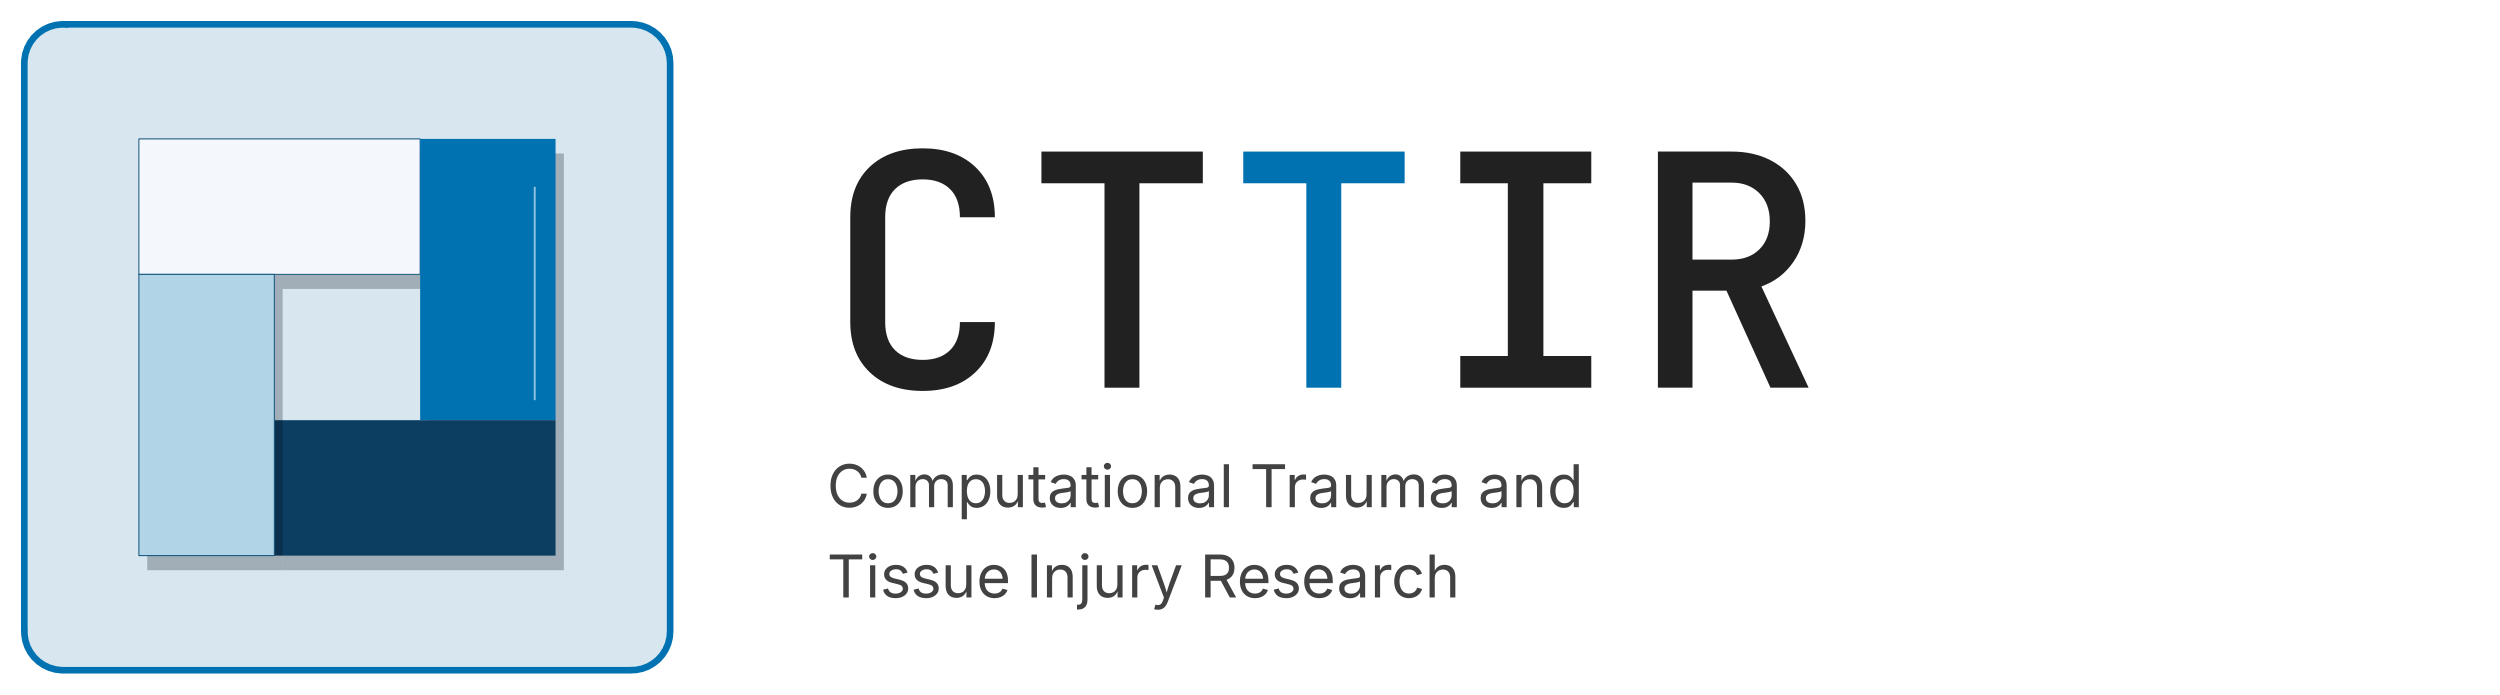
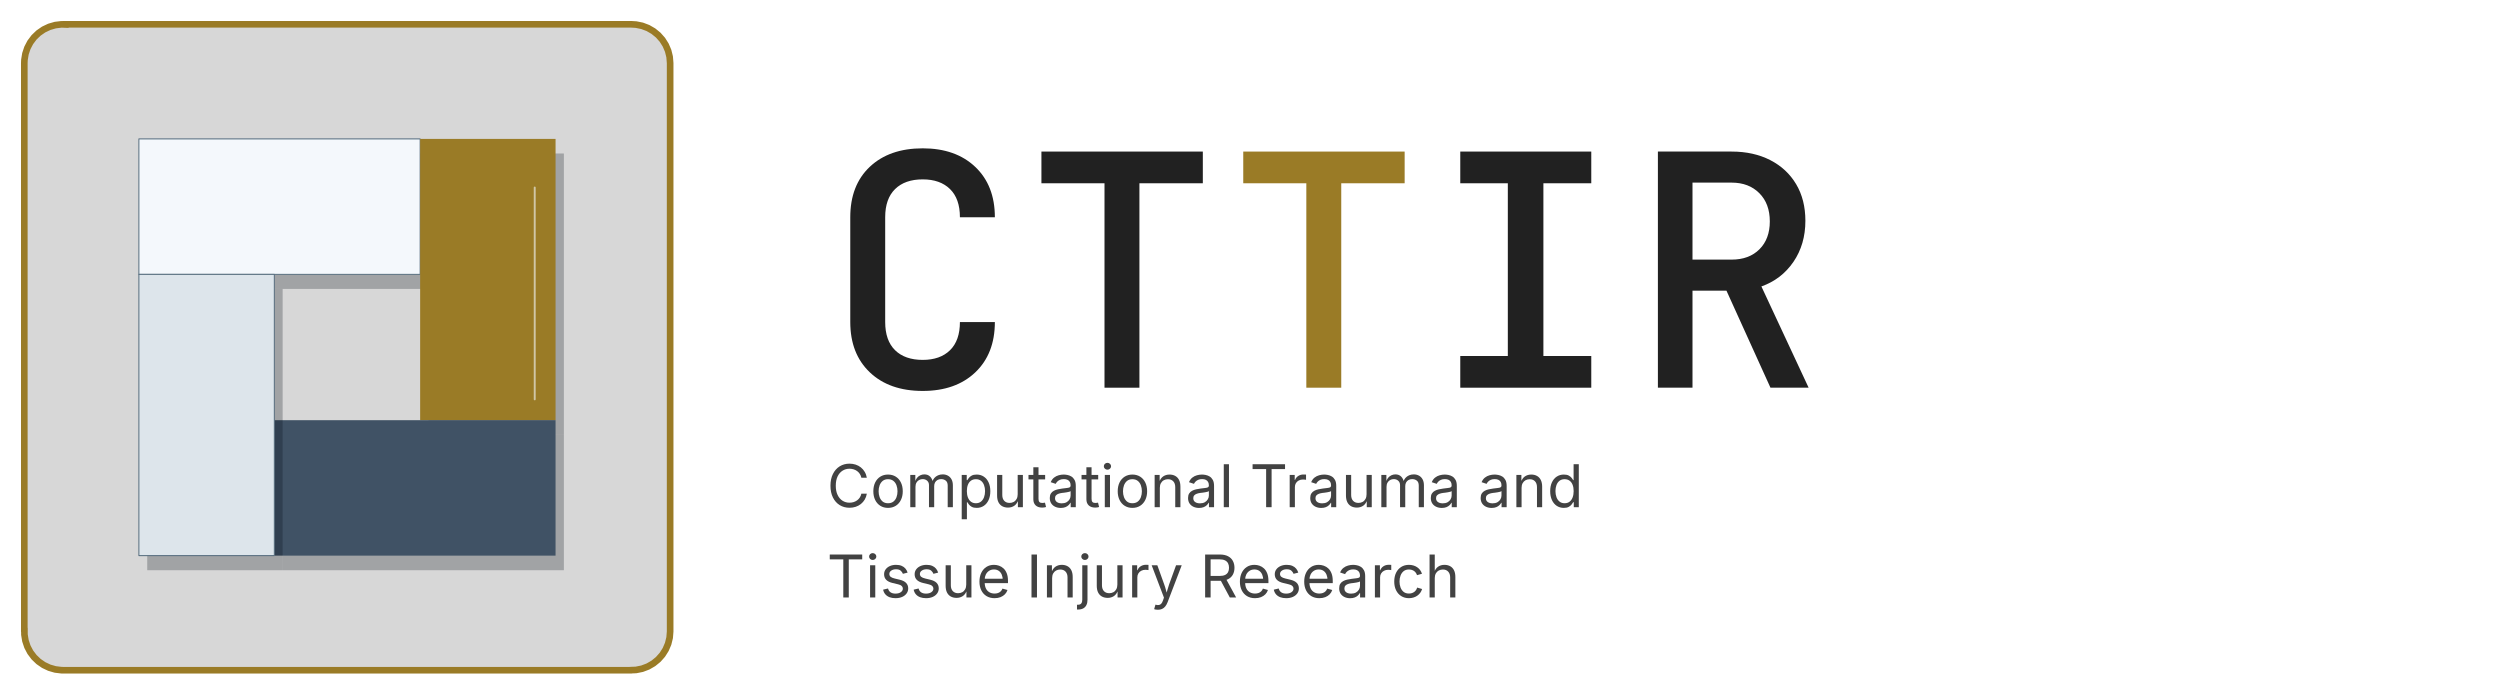
<svg xmlns="http://www.w3.org/2000/svg" xmlns:xlink="http://www.w3.org/1999/xlink" width="1555pt" height="432pt" viewBox="0 0 1555 432">
  <defs>
    <g>
      <g id="glyph-0-0">
        <path d="M 61.969 2.016 C 48.156 2.016 37.191 -1.836 29.078 -9.547 C 20.961 -17.266 16.906 -27.695 16.906 -40.844 L 16.906 -106.031 C 16.906 -119.312 20.961 -129.773 29.078 -137.422 C 37.191 -145.066 48.156 -148.891 61.969 -148.891 C 75.656 -148.891 86.555 -145.031 94.672 -137.312 C 102.785 -129.602 106.844 -119.176 106.844 -106.031 L 85.109 -106.031 C 85.109 -113.676 83.062 -119.508 78.969 -123.531 C 74.875 -127.562 69.207 -129.578 61.969 -129.578 C 54.594 -129.578 48.859 -127.562 44.766 -123.531 C 40.672 -119.508 38.625 -113.676 38.625 -106.031 L 38.625 -40.844 C 38.625 -33.195 40.672 -27.359 44.766 -23.328 C 48.859 -19.305 54.594 -17.297 61.969 -17.297 C 69.207 -17.297 74.875 -19.305 78.969 -23.328 C 83.062 -27.359 85.109 -33.195 85.109 -40.844 L 106.844 -40.844 C 106.844 -27.695 102.785 -17.266 94.672 -9.547 C 86.555 -1.836 75.656 2.016 61.969 2.016 Z M 61.969 2.016 " />
      </g>
      <g id="glyph-0-1">
        <path d="M 49.5 0 L 49.5 -127.156 L 10.266 -127.156 L 10.266 -146.875 L 110.656 -146.875 L 110.656 -127.156 L 71.219 -127.156 L 71.219 0 Z M 49.5 0 " />
      </g>
      <g id="glyph-0-2">
        <path d="M 19.719 0 L 19.719 -19.719 L 49.297 -19.719 L 49.297 -127.156 L 19.719 -127.156 L 19.719 -146.875 L 101.203 -146.875 L 101.203 -127.156 L 71.422 -127.156 L 71.422 -19.719 L 101.203 -19.719 L 101.203 0 Z M 19.719 0 " />
      </g>
      <g id="glyph-0-3">
        <path d="M 17.109 0 L 17.109 -146.875 L 62.984 -146.875 C 72.098 -146.875 80.109 -145.098 87.016 -141.547 C 93.922 -137.992 99.285 -133 103.109 -126.562 C 106.93 -120.125 108.844 -112.547 108.844 -103.828 C 108.844 -94.035 106.363 -85.516 101.406 -78.266 C 96.445 -71.023 89.805 -65.93 81.484 -62.984 L 110.859 0 L 87.125 0 L 59.75 -60.359 L 38.625 -60.359 L 38.625 0 Z M 38.625 -79.672 L 62.984 -79.672 C 70.223 -79.672 75.988 -81.816 80.281 -86.109 C 84.57 -90.398 86.719 -96.172 86.719 -103.422 C 86.719 -110.797 84.535 -116.66 80.172 -121.016 C 75.816 -125.379 70.086 -127.562 62.984 -127.562 L 38.625 -127.562 Z M 38.625 -79.672 " />
      </g>
      <g id="glyph-1-0">
        <path d="M 14.031 0.359 C 11.75 0.359 9.711 -0.191 7.922 -1.297 C 6.141 -2.398 4.738 -3.977 3.719 -6.031 C 2.695 -8.082 2.188 -10.52 2.188 -13.344 C 2.188 -16.176 2.695 -18.613 3.719 -20.656 C 4.738 -22.707 6.141 -24.289 7.922 -25.406 C 9.711 -26.52 11.75 -27.078 14.031 -27.078 C 15.383 -27.078 16.66 -26.879 17.859 -26.484 C 19.066 -26.086 20.145 -25.508 21.094 -24.75 C 22.051 -23.988 22.848 -23.066 23.484 -21.984 C 24.129 -20.91 24.57 -19.688 24.812 -18.312 L 21.406 -18.312 C 21.219 -19.227 20.891 -20.031 20.422 -20.719 C 19.961 -21.414 19.398 -22.004 18.734 -22.484 C 18.078 -22.961 17.348 -23.32 16.547 -23.562 C 15.742 -23.801 14.906 -23.922 14.031 -23.922 C 12.438 -23.922 10.992 -23.516 9.703 -22.703 C 8.41 -21.891 7.383 -20.695 6.625 -19.125 C 5.875 -17.551 5.5 -15.625 5.5 -13.344 C 5.5 -11.07 5.879 -9.148 6.641 -7.578 C 7.398 -6.004 8.426 -4.812 9.719 -4 C 11.008 -3.195 12.445 -2.797 14.031 -2.797 C 14.906 -2.797 15.742 -2.914 16.547 -3.156 C 17.348 -3.406 18.078 -3.766 18.734 -4.234 C 19.398 -4.711 19.961 -5.301 20.422 -6 C 20.891 -6.695 21.219 -7.5 21.406 -8.406 L 24.812 -8.406 C 24.582 -7.039 24.148 -5.82 23.516 -4.75 C 22.879 -3.676 22.082 -2.754 21.125 -1.984 C 20.164 -1.223 19.082 -0.641 17.875 -0.234 C 16.676 0.16 15.395 0.359 14.031 0.359 Z M 14.031 0.359 " />
      </g>
      <g id="glyph-1-1">
        <path d="M 10.984 0.438 C 9.172 0.438 7.578 0.004 6.203 -0.859 C 4.836 -1.723 3.77 -2.93 3 -4.484 C 2.238 -6.035 1.859 -7.836 1.859 -9.891 C 1.859 -11.984 2.238 -13.812 3 -15.375 C 3.77 -16.938 4.836 -18.145 6.203 -19 C 7.578 -19.863 9.172 -20.297 10.984 -20.297 C 12.816 -20.297 14.422 -19.863 15.797 -19 C 17.172 -18.145 18.238 -16.938 19 -15.375 C 19.77 -13.812 20.156 -11.984 20.156 -9.891 C 20.156 -7.836 19.77 -6.035 19 -4.484 C 18.238 -2.93 17.172 -1.723 15.797 -0.859 C 14.422 0.004 12.816 0.438 10.984 0.438 Z M 10.984 -2.453 C 12.336 -2.453 13.453 -2.797 14.328 -3.484 C 15.203 -4.18 15.848 -5.094 16.266 -6.219 C 16.68 -7.352 16.891 -8.578 16.891 -9.891 C 16.891 -11.223 16.68 -12.457 16.266 -13.594 C 15.848 -14.738 15.203 -15.66 14.328 -16.359 C 13.453 -17.055 12.336 -17.406 10.984 -17.406 C 9.648 -17.406 8.551 -17.055 7.688 -16.359 C 6.832 -15.66 6.191 -14.742 5.766 -13.609 C 5.348 -12.473 5.141 -11.234 5.141 -9.891 C 5.141 -8.578 5.348 -7.352 5.766 -6.219 C 6.191 -5.094 6.832 -4.18 7.688 -3.484 C 8.551 -2.797 9.648 -2.453 10.984 -2.453 Z M 10.984 -2.453 " />
      </g>
      <g id="glyph-1-2">
        <path d="M 2.828 0 L 2.828 -20.047 L 5.969 -20.047 L 5.984 -15.562 L 5.734 -15.562 C 6.016 -16.645 6.445 -17.539 7.031 -18.25 C 7.625 -18.969 8.316 -19.504 9.109 -19.859 C 9.91 -20.223 10.738 -20.406 11.594 -20.406 C 13.051 -20.406 14.234 -19.957 15.141 -19.062 C 16.047 -18.164 16.629 -16.988 16.891 -15.531 L 16.453 -15.531 C 16.691 -16.531 17.129 -17.395 17.766 -18.125 C 18.398 -18.852 19.164 -19.414 20.062 -19.812 C 20.969 -20.207 21.953 -20.406 23.016 -20.406 C 24.18 -20.406 25.238 -20.148 26.188 -19.641 C 27.145 -19.141 27.906 -18.379 28.469 -17.359 C 29.039 -16.348 29.328 -15.066 29.328 -13.516 L 29.328 0 L 26.109 0 L 26.109 -13.422 C 26.109 -14.867 25.703 -15.906 24.891 -16.531 C 24.078 -17.156 23.129 -17.469 22.047 -17.469 C 21.148 -17.469 20.375 -17.273 19.719 -16.891 C 19.07 -16.516 18.57 -16 18.219 -15.344 C 17.875 -14.688 17.703 -13.938 17.703 -13.094 L 17.703 0 L 14.469 0 L 14.469 -13.75 C 14.469 -14.863 14.098 -15.758 13.359 -16.438 C 12.617 -17.125 11.68 -17.469 10.547 -17.469 C 9.766 -17.469 9.031 -17.285 8.344 -16.922 C 7.656 -16.555 7.102 -16.016 6.688 -15.297 C 6.27 -14.578 6.062 -13.688 6.062 -12.625 L 6.062 0 Z M 2.828 0 " />
      </g>
      <g id="glyph-1-3">
        <path d="M 2.828 7.5 L 2.828 -20.047 L 5.953 -20.047 L 5.953 -16.828 L 6.312 -16.828 C 6.539 -17.191 6.859 -17.645 7.266 -18.188 C 7.672 -18.727 8.254 -19.211 9.016 -19.641 C 9.785 -20.078 10.82 -20.297 12.125 -20.297 C 13.789 -20.297 15.258 -19.875 16.531 -19.031 C 17.812 -18.195 18.812 -17.004 19.531 -15.453 C 20.258 -13.91 20.625 -12.082 20.625 -9.969 C 20.625 -7.844 20.266 -6 19.547 -4.438 C 18.828 -2.883 17.828 -1.68 16.547 -0.828 C 15.273 0.016 13.805 0.438 12.141 0.438 C 10.867 0.438 9.844 0.219 9.062 -0.219 C 8.289 -0.656 7.695 -1.148 7.281 -1.703 C 6.863 -2.266 6.539 -2.734 6.312 -3.109 L 6.062 -3.109 L 6.062 7.5 Z M 11.656 -2.453 C 12.906 -2.453 13.953 -2.789 14.797 -3.469 C 15.641 -4.145 16.273 -5.051 16.703 -6.188 C 17.129 -7.332 17.344 -8.602 17.344 -10 C 17.344 -11.383 17.129 -12.633 16.703 -13.75 C 16.285 -14.875 15.656 -15.766 14.812 -16.422 C 13.969 -17.078 12.914 -17.406 11.656 -17.406 C 10.426 -17.406 9.391 -17.094 8.547 -16.469 C 7.711 -15.852 7.082 -14.992 6.656 -13.891 C 6.238 -12.785 6.031 -11.488 6.031 -10 C 6.031 -8.52 6.242 -7.211 6.672 -6.078 C 7.098 -4.941 7.734 -4.051 8.578 -3.406 C 9.422 -2.77 10.445 -2.453 11.656 -2.453 Z M 11.656 -2.453 " />
      </g>
      <g id="glyph-1-4">
        <path d="M 9.625 0.25 C 8.281 0.25 7.094 -0.023 6.062 -0.578 C 5.039 -1.141 4.242 -1.977 3.672 -3.094 C 3.109 -4.219 2.828 -5.625 2.828 -7.312 L 2.828 -20.047 L 6.062 -20.047 L 6.062 -7.578 C 6.062 -6.035 6.469 -4.828 7.281 -3.953 C 8.094 -3.086 9.195 -2.656 10.594 -2.656 C 11.551 -2.656 12.41 -2.863 13.172 -3.281 C 13.93 -3.695 14.531 -4.305 14.969 -5.109 C 15.414 -5.922 15.641 -6.895 15.641 -8.031 L 15.641 -20.047 L 18.875 -20.047 L 18.875 0 L 15.766 0 L 15.766 -4.859 L 16.188 -4.859 C 15.562 -2.984 14.676 -1.66 13.531 -0.891 C 12.395 -0.129 11.094 0.25 9.625 0.25 Z M 9.625 0.25 " />
      </g>
      <g id="glyph-1-5">
        <path d="M 10.719 -20.047 L 10.719 -17.281 L 0.359 -17.281 L 0.359 -20.047 Z M 3.375 -24.812 L 6.594 -24.812 L 6.594 -5.203 C 6.594 -4.305 6.773 -3.648 7.141 -3.234 C 7.504 -2.828 8.113 -2.625 8.969 -2.625 C 9.164 -2.625 9.422 -2.645 9.734 -2.688 C 10.055 -2.738 10.348 -2.785 10.609 -2.828 L 11.281 -0.109 C 10.945 0.016 10.566 0.102 10.141 0.156 C 9.711 0.219 9.289 0.25 8.875 0.25 C 7.145 0.25 5.797 -0.203 4.828 -1.109 C 3.859 -2.023 3.375 -3.305 3.375 -4.953 Z M 3.375 -24.812 " />
      </g>
      <g id="glyph-1-6">
        <path d="M 8.438 0.469 C 7.176 0.469 6.023 0.227 4.984 -0.25 C 3.953 -0.727 3.129 -1.426 2.516 -2.344 C 1.91 -3.27 1.609 -4.391 1.609 -5.703 C 1.609 -6.848 1.832 -7.781 2.281 -8.5 C 2.738 -9.219 3.348 -9.781 4.109 -10.188 C 4.867 -10.602 5.707 -10.91 6.625 -11.109 C 7.551 -11.316 8.477 -11.477 9.406 -11.594 C 10.602 -11.75 11.578 -11.867 12.328 -11.953 C 13.086 -12.035 13.648 -12.176 14.016 -12.375 C 14.379 -12.582 14.562 -12.93 14.562 -13.422 L 14.562 -13.531 C 14.562 -14.375 14.406 -15.082 14.094 -15.656 C 13.781 -16.238 13.312 -16.688 12.688 -17 C 12.07 -17.312 11.297 -17.469 10.359 -17.469 C 9.398 -17.469 8.582 -17.316 7.906 -17.016 C 7.227 -16.711 6.676 -16.336 6.25 -15.891 C 5.82 -15.441 5.504 -14.984 5.297 -14.516 L 2.188 -15.547 C 2.695 -16.766 3.391 -17.719 4.266 -18.406 C 5.141 -19.094 6.102 -19.578 7.156 -19.859 C 8.207 -20.148 9.242 -20.297 10.266 -20.297 C 10.941 -20.297 11.707 -20.211 12.562 -20.047 C 13.414 -19.891 14.238 -19.57 15.031 -19.094 C 15.82 -18.613 16.477 -17.906 17 -16.969 C 17.52 -16.031 17.781 -14.781 17.781 -13.219 L 17.781 0 L 14.609 0 L 14.609 -2.719 L 14.391 -2.719 C 14.172 -2.258 13.805 -1.781 13.297 -1.281 C 12.797 -0.781 12.145 -0.363 11.344 -0.031 C 10.539 0.301 9.57 0.469 8.438 0.469 Z M 9 -2.391 C 10.195 -2.391 11.207 -2.617 12.031 -3.078 C 12.852 -3.547 13.477 -4.156 13.906 -4.906 C 14.344 -5.656 14.562 -6.438 14.562 -7.25 L 14.562 -10.016 C 14.426 -9.867 14.133 -9.727 13.688 -9.594 C 13.25 -9.469 12.742 -9.359 12.172 -9.266 C 11.609 -9.172 11.062 -9.086 10.531 -9.016 C 10 -8.953 9.578 -8.906 9.266 -8.875 C 8.492 -8.781 7.77 -8.613 7.094 -8.375 C 6.414 -8.145 5.875 -7.805 5.469 -7.359 C 5.062 -6.91 4.859 -6.305 4.859 -5.547 C 4.859 -4.848 5.035 -4.266 5.391 -3.797 C 5.754 -3.336 6.242 -2.988 6.859 -2.75 C 7.484 -2.508 8.195 -2.391 9 -2.391 Z M 9 -2.391 " />
      </g>
      <g id="glyph-1-7">
        <path d="M 2.828 0 L 2.828 -20.047 L 6.062 -20.047 L 6.062 0 Z M 4.453 -23.328 C 3.848 -23.328 3.32 -23.535 2.875 -23.953 C 2.438 -24.367 2.219 -24.867 2.219 -25.453 C 2.219 -26.055 2.438 -26.562 2.875 -26.969 C 3.32 -27.383 3.848 -27.594 4.453 -27.594 C 5.078 -27.594 5.609 -27.383 6.047 -26.969 C 6.492 -26.562 6.719 -26.055 6.719 -25.453 C 6.719 -24.867 6.492 -24.367 6.047 -23.953 C 5.609 -23.535 5.078 -23.328 4.453 -23.328 Z M 4.453 -23.328 " />
      </g>
      <g id="glyph-1-8">
        <path d="M 6.062 -12.016 L 6.062 0 L 2.828 0 L 2.828 -20.047 L 5.938 -20.047 L 5.953 -15.188 L 5.5 -15.188 C 6.113 -17.039 6.984 -18.352 8.109 -19.125 C 9.242 -19.906 10.566 -20.297 12.078 -20.297 C 13.43 -20.297 14.613 -20.016 15.625 -19.453 C 16.645 -18.898 17.438 -18.066 18 -16.953 C 18.57 -15.836 18.859 -14.43 18.859 -12.734 L 18.859 0 L 15.641 0 L 15.641 -12.453 C 15.641 -14.004 15.234 -15.211 14.422 -16.078 C 13.617 -16.953 12.516 -17.391 11.109 -17.391 C 10.16 -17.391 9.301 -17.18 8.531 -16.766 C 7.77 -16.348 7.164 -15.738 6.719 -14.938 C 6.281 -14.133 6.062 -13.16 6.062 -12.016 Z M 6.062 -12.016 " />
      </g>
      <g id="glyph-1-9">
        <path d="M 6.062 -26.719 L 6.062 0 L 2.828 0 L 2.828 -26.719 Z M 6.062 -26.719 " />
      </g>
      <g id="glyph-1-10">
</g>
      <g id="glyph-1-11">
        <path d="M 1.75 -23.703 L 1.75 -26.719 L 21.938 -26.719 L 21.938 -23.703 L 13.578 -23.703 L 13.578 0 L 10.172 0 L 10.172 -23.703 Z M 1.75 -23.703 " />
      </g>
      <g id="glyph-1-12">
        <path d="M 2.828 0 L 2.828 -20.047 L 5.953 -20.047 L 5.953 -16.953 L 6.172 -16.953 C 6.535 -17.973 7.191 -18.789 8.141 -19.406 C 9.098 -20.02 10.172 -20.328 11.359 -20.328 C 11.598 -20.328 11.883 -20.32 12.219 -20.312 C 12.551 -20.301 12.812 -20.289 13 -20.281 L 13 -17.031 C 12.906 -17.051 12.664 -17.086 12.281 -17.141 C 11.895 -17.191 11.488 -17.219 11.062 -17.219 C 10.102 -17.219 9.242 -17.016 8.484 -16.609 C 7.723 -16.211 7.129 -15.66 6.703 -14.953 C 6.273 -14.254 6.062 -13.453 6.062 -12.547 L 6.062 0 Z M 2.828 0 " />
      </g>
      <g id="glyph-1-13">
        <path d="M 10.344 0.438 C 8.688 0.438 7.219 0.016 5.938 -0.828 C 4.656 -1.68 3.656 -2.883 2.938 -4.438 C 2.219 -6 1.859 -7.844 1.859 -9.969 C 1.859 -12.082 2.219 -13.91 2.938 -15.453 C 3.664 -17.004 4.672 -18.195 5.953 -19.031 C 7.234 -19.875 8.703 -20.297 10.359 -20.297 C 11.66 -20.297 12.691 -20.078 13.453 -19.641 C 14.223 -19.211 14.812 -18.727 15.219 -18.188 C 15.633 -17.645 15.953 -17.191 16.172 -16.828 L 16.422 -16.828 L 16.422 -26.719 L 19.656 -26.719 L 19.656 0 L 16.531 0 L 16.531 -3.109 L 16.172 -3.109 C 15.953 -2.734 15.629 -2.266 15.203 -1.703 C 14.785 -1.148 14.191 -0.656 13.422 -0.219 C 12.648 0.219 11.625 0.438 10.344 0.438 Z M 10.828 -2.453 C 12.047 -2.453 13.07 -2.77 13.906 -3.406 C 14.75 -4.051 15.383 -4.941 15.812 -6.078 C 16.238 -7.211 16.453 -8.52 16.453 -10 C 16.453 -11.488 16.238 -12.785 15.812 -13.891 C 15.395 -14.992 14.766 -15.852 13.922 -16.469 C 13.086 -17.094 12.055 -17.406 10.828 -17.406 C 9.555 -17.406 8.5 -17.078 7.656 -16.422 C 6.82 -15.766 6.191 -14.875 5.766 -13.75 C 5.348 -12.633 5.141 -11.383 5.141 -10 C 5.141 -8.602 5.352 -7.332 5.781 -6.188 C 6.207 -5.051 6.844 -4.145 7.688 -3.469 C 8.539 -2.789 9.586 -2.453 10.828 -2.453 Z M 10.828 -2.453 " />
      </g>
      <g id="glyph-1-14">
        <path d="M 9.641 0.438 C 8.266 0.438 7.039 0.238 5.969 -0.156 C 4.906 -0.562 4.023 -1.16 3.328 -1.953 C 2.641 -2.742 2.176 -3.711 1.938 -4.859 L 5 -5.594 C 5.289 -4.488 5.832 -3.68 6.625 -3.172 C 7.414 -2.66 8.41 -2.406 9.609 -2.406 C 11.004 -2.406 12.117 -2.703 12.953 -3.297 C 13.785 -3.898 14.203 -4.613 14.203 -5.438 C 14.203 -6.125 13.957 -6.695 13.469 -7.156 C 12.988 -7.625 12.254 -7.969 11.266 -8.188 L 7.922 -8.984 C 6.109 -9.41 4.758 -10.07 3.875 -10.969 C 2.988 -11.875 2.547 -13.035 2.547 -14.453 C 2.547 -15.598 2.867 -16.609 3.516 -17.484 C 4.16 -18.367 5.039 -19.055 6.156 -19.547 C 7.27 -20.047 8.539 -20.297 9.969 -20.297 C 11.344 -20.297 12.508 -20.086 13.469 -19.672 C 14.438 -19.266 15.223 -18.695 15.828 -17.969 C 16.43 -17.25 16.879 -16.414 17.172 -15.469 L 14.25 -14.719 C 13.977 -15.438 13.52 -16.086 12.875 -16.672 C 12.238 -17.254 11.273 -17.547 9.984 -17.547 C 8.785 -17.547 7.789 -17.27 7 -16.719 C 6.207 -16.176 5.812 -15.484 5.812 -14.641 C 5.812 -13.898 6.078 -13.305 6.609 -12.859 C 7.148 -12.41 8.008 -12.051 9.188 -11.781 L 12.203 -11.062 C 14.023 -10.633 15.367 -9.969 16.234 -9.062 C 17.109 -8.156 17.547 -7.016 17.547 -5.641 C 17.547 -4.473 17.211 -3.43 16.547 -2.516 C 15.891 -1.598 14.969 -0.875 13.781 -0.344 C 12.594 0.176 11.211 0.438 9.641 0.438 Z M 9.641 0.438 " />
      </g>
      <g id="glyph-1-15">
        <path d="M 11.266 0.438 C 9.328 0.438 7.656 0.004 6.25 -0.859 C 4.844 -1.723 3.758 -2.926 3 -4.469 C 2.238 -6.008 1.859 -7.805 1.859 -9.859 C 1.859 -11.91 2.227 -13.719 2.969 -15.281 C 3.719 -16.852 4.77 -18.082 6.125 -18.969 C 7.477 -19.852 9.066 -20.297 10.891 -20.297 C 11.953 -20.297 13 -20.117 14.031 -19.766 C 15.062 -19.41 16 -18.844 16.844 -18.062 C 17.688 -17.281 18.359 -16.25 18.859 -14.969 C 19.359 -13.688 19.609 -12.117 19.609 -10.266 L 19.609 -8.922 L 4.047 -8.922 L 4.047 -11.656 L 17.875 -11.656 L 16.375 -10.656 C 16.375 -11.969 16.164 -13.133 15.75 -14.156 C 15.332 -15.176 14.719 -15.973 13.906 -16.547 C 13.094 -17.129 12.086 -17.422 10.891 -17.422 C 9.68 -17.422 8.645 -17.125 7.781 -16.531 C 6.914 -15.945 6.254 -15.176 5.797 -14.219 C 5.348 -13.27 5.125 -12.254 5.125 -11.172 L 5.125 -9.359 C 5.125 -7.879 5.379 -6.617 5.891 -5.578 C 6.41 -4.547 7.133 -3.766 8.062 -3.234 C 8.988 -2.703 10.062 -2.438 11.281 -2.438 C 12.062 -2.438 12.773 -2.551 13.422 -2.781 C 14.066 -3.008 14.625 -3.352 15.094 -3.812 C 15.562 -4.27 15.922 -4.836 16.172 -5.516 L 19.297 -4.656 C 18.984 -3.656 18.457 -2.77 17.719 -2 C 16.977 -1.238 16.062 -0.641 14.969 -0.203 C 13.875 0.223 12.641 0.438 11.266 0.438 Z M 11.266 0.438 " />
      </g>
      <g id="glyph-1-16">
        <path d="M 6.641 -26.719 L 6.641 0 L 3.234 0 L 3.234 -26.719 Z M 6.641 -26.719 " />
      </g>
      <g id="glyph-1-17">
        <path d="M 2.812 -20.047 L 6.062 -20.047 L 6.062 1.438 C 6.07 2.695 5.852 3.781 5.406 4.688 C 4.969 5.602 4.312 6.301 3.438 6.781 C 2.57 7.258 1.484 7.5 0.172 7.5 L -0.469 7.5 L -0.469 4.516 L 0.125 4.516 C 1.062 4.516 1.742 4.25 2.172 3.719 C 2.598 3.188 2.812 2.426 2.812 1.438 Z M 4.438 -23.328 C 3.832 -23.328 3.305 -23.535 2.859 -23.953 C 2.422 -24.367 2.203 -24.867 2.203 -25.453 C 2.203 -26.055 2.422 -26.562 2.859 -26.969 C 3.305 -27.383 3.832 -27.594 4.438 -27.594 C 5.062 -27.594 5.594 -27.383 6.031 -26.969 C 6.477 -26.562 6.703 -26.055 6.703 -25.453 C 6.703 -24.867 6.477 -24.367 6.031 -23.953 C 5.594 -23.535 5.062 -23.328 4.438 -23.328 Z M 4.438 -23.328 " />
      </g>
      <g id="glyph-1-18">
        <path d="M 2.516 7.266 L 3.328 4.469 L 3.672 4.547 C 4.328 4.723 4.926 4.77 5.469 4.688 C 6.008 4.613 6.492 4.348 6.922 3.891 C 7.348 3.43 7.723 2.727 8.047 1.781 L 8.625 0.109 L 0.969 -20.047 L 4.5 -20.047 L 8.766 -8.156 C 9.223 -6.914 9.602 -5.688 9.906 -4.469 C 10.219 -3.25 10.551 -2.066 10.906 -0.922 L 9.719 -0.922 C 10.062 -2.066 10.391 -3.25 10.703 -4.469 C 11.023 -5.695 11.406 -6.926 11.844 -8.156 L 16.156 -20.047 L 19.672 -20.047 L 10.859 3 C 10.453 4.062 9.961 4.938 9.391 5.625 C 8.828 6.312 8.172 6.816 7.422 7.141 C 6.672 7.473 5.82 7.641 4.875 7.641 C 4.301 7.641 3.805 7.598 3.391 7.516 C 2.973 7.43 2.68 7.348 2.516 7.266 Z M 2.516 7.266 " />
      </g>
      <g id="glyph-1-19">
        <path d="M 3.234 0 L 3.234 -26.719 L 12.375 -26.719 C 14.445 -26.719 16.156 -26.359 17.5 -25.641 C 18.852 -24.93 19.852 -23.953 20.5 -22.703 C 21.156 -21.461 21.484 -20.051 21.484 -18.469 C 21.484 -16.875 21.156 -15.469 20.5 -14.25 C 19.852 -13.031 18.859 -12.078 17.516 -11.391 C 16.18 -10.703 14.473 -10.359 12.391 -10.359 L 5.125 -10.359 L 5.125 -13.391 L 12.234 -13.391 C 13.641 -13.391 14.77 -13.594 15.625 -14 C 16.477 -14.414 17.102 -15.004 17.5 -15.766 C 17.895 -16.523 18.094 -17.426 18.094 -18.469 C 18.094 -19.531 17.895 -20.453 17.5 -21.234 C 17.102 -22.016 16.473 -22.625 15.609 -23.062 C 14.754 -23.5 13.613 -23.719 12.188 -23.719 L 6.641 -23.719 L 6.641 0 Z M 18.578 0 L 12.125 -12.031 L 15.953 -12.031 L 22.516 0 Z M 18.578 0 " />
      </g>
      <g id="glyph-1-20">
        <path d="M 10.984 0.438 C 9.172 0.438 7.578 0.004 6.203 -0.859 C 4.836 -1.723 3.77 -2.93 3 -4.484 C 2.238 -6.035 1.859 -7.836 1.859 -9.891 C 1.859 -11.984 2.238 -13.812 3 -15.375 C 3.77 -16.938 4.836 -18.145 6.203 -19 C 7.578 -19.863 9.172 -20.297 10.984 -20.297 C 11.953 -20.297 12.867 -20.172 13.734 -19.922 C 14.598 -19.672 15.383 -19.305 16.094 -18.828 C 16.801 -18.359 17.41 -17.781 17.922 -17.094 C 18.441 -16.406 18.836 -15.625 19.109 -14.75 L 16.016 -13.875 C 15.867 -14.383 15.645 -14.852 15.344 -15.281 C 15.051 -15.719 14.691 -16.094 14.266 -16.406 C 13.836 -16.727 13.348 -16.973 12.797 -17.141 C 12.254 -17.316 11.648 -17.406 10.984 -17.406 C 9.648 -17.406 8.551 -17.055 7.688 -16.359 C 6.832 -15.66 6.191 -14.742 5.766 -13.609 C 5.348 -12.473 5.141 -11.234 5.141 -9.891 C 5.141 -8.578 5.348 -7.352 5.766 -6.219 C 6.191 -5.094 6.832 -4.18 7.688 -3.484 C 8.551 -2.797 9.648 -2.453 10.984 -2.453 C 11.66 -2.453 12.281 -2.539 12.844 -2.719 C 13.406 -2.906 13.898 -3.16 14.328 -3.484 C 14.766 -3.816 15.133 -4.207 15.438 -4.656 C 15.738 -5.113 15.957 -5.613 16.094 -6.156 L 19.188 -5.266 C 18.926 -4.367 18.535 -3.57 18.016 -2.875 C 17.492 -2.176 16.875 -1.578 16.156 -1.078 C 15.438 -0.586 14.641 -0.211 13.766 0.047 C 12.891 0.305 11.961 0.438 10.984 0.438 Z M 10.984 0.438 " />
      </g>
      <g id="glyph-1-21">
        <path d="M 6.062 -12.016 L 6.062 0 L 2.828 0 L 2.828 -26.719 L 6.062 -26.719 L 6.062 -15.188 L 5.5 -15.188 C 6.113 -17.039 6.984 -18.352 8.109 -19.125 C 9.242 -19.906 10.566 -20.297 12.078 -20.297 C 13.43 -20.297 14.617 -20.016 15.641 -19.453 C 16.66 -18.898 17.453 -18.066 18.016 -16.953 C 18.586 -15.836 18.875 -14.43 18.875 -12.734 L 18.875 0 L 15.641 0 L 15.641 -12.453 C 15.641 -14.004 15.234 -15.211 14.422 -16.078 C 13.617 -16.953 12.516 -17.391 11.109 -17.391 C 10.16 -17.391 9.301 -17.18 8.531 -16.766 C 7.77 -16.348 7.164 -15.738 6.719 -14.938 C 6.281 -14.133 6.062 -13.16 6.062 -12.016 Z M 6.062 -12.016 " />
      </g>
    </g>
  </defs>
-   <path fill-rule="nonzero" fill="rgb(84.314%, 90.196%, 93.725%)" fill-opacity="1" stroke-width="4.125" stroke-linecap="round" stroke-linejoin="round" stroke="rgb(0%, 44.706%, 69.804%)" stroke-opacity="1" stroke-miterlimit="10" d="M 39.219 416.879 L 392.723 416.879 L 391.754 416.859 L 395.629 416.703 L 399.43 415.93 L 403.055 414.555 L 406.414 412.613 L 409.422 410.16 L 411.992 407.258 L 414.066 403.977 L 415.586 400.41 L 416.516 396.645 L 416.828 392.777 L 416.828 39.223 L 416.516 35.355 L 415.586 31.59 L 414.066 28.023 L 411.992 24.742 L 409.422 21.84 L 406.414 19.387 L 403.055 17.445 L 399.43 16.07 L 395.629 15.297 L 392.723 15.121 L 39.219 15.121 L 42.125 15.297 L 38.25 15.141 L 34.398 15.605 L 30.672 16.688 L 27.168 18.348 L 23.977 20.551 L 21.18 23.238 L 18.848 26.34 L 17.047 29.773 L 15.82 33.453 L 15.195 37.281 L 15.117 39.223 L 15.117 392.777 L 15.195 390.84 L 15.195 394.719 L 15.82 398.547 L 17.047 402.227 L 18.848 405.66 L 21.18 408.762 L 23.977 411.449 L 27.168 413.652 L 30.672 415.312 L 34.398 416.395 L 38.25 416.859 Z M 39.219 416.879 " />
+   <path fill-rule="nonzero" fill="rgb(84.314%, 84.314%, 84.314%)" fill-opacity="1" stroke-width="4.125" stroke-linecap="round" stroke-linejoin="round" stroke="rgb(60.392%, 48.235%, 14.902%)" stroke-opacity="1" stroke-miterlimit="10" d="M 39.219 416.879 L 392.723 416.879 L 391.754 416.859 L 395.629 416.703 L 399.43 415.93 L 403.055 414.555 L 406.414 412.613 L 409.422 410.16 L 411.992 407.258 L 414.066 403.977 L 415.586 400.41 L 416.516 396.645 L 416.828 392.777 L 416.828 39.223 L 416.516 35.355 L 415.586 31.59 L 414.066 28.023 L 411.992 24.742 L 409.422 21.84 L 406.414 19.387 L 403.055 17.445 L 399.43 16.07 L 395.629 15.297 L 392.723 15.121 L 39.219 15.121 L 42.125 15.297 L 38.25 15.141 L 34.398 15.605 L 30.672 16.688 L 27.168 18.348 L 23.977 20.551 L 21.18 23.238 L 18.848 26.34 L 17.047 29.773 L 15.82 33.453 L 15.195 37.281 L 15.117 39.223 L 15.117 392.777 L 15.195 390.84 L 15.195 394.719 L 15.82 398.547 L 17.047 402.227 L 18.848 405.66 L 21.18 408.762 L 23.977 411.449 L 27.168 413.652 L 30.672 415.312 L 34.398 416.395 L 38.25 416.859 Z M 39.219 416.879 " />
  <path fill-rule="nonzero" fill="rgb(1.176%, 3.922%, 7.059%)" fill-opacity="0.251" d="M 91.57 179.711 L 266.508 179.711 L 266.508 95.473 L 91.57 95.473 Z M 91.57 179.711 " />
-   <path fill-rule="nonzero" fill="rgb(95.686%, 97.255%, 98.824%)" fill-opacity="1" stroke-width="0.6" stroke-linecap="round" stroke-linejoin="round" stroke="rgb(3.922%, 30.196%, 46.275%)" stroke-opacity="1" stroke-miterlimit="10" d="M 86.391 170.641 L 261.328 170.641 L 261.328 86.398 L 86.391 86.398 Z M 86.391 170.641 " />
+   <path fill-rule="nonzero" fill="rgb(95.686%, 97.255%, 98.824%)" fill-opacity="1" stroke-width="0.6" stroke-linecap="round" stroke-linejoin="round" stroke="rgb(31.765%, 41.176%, 48.235%)" stroke-opacity="1" stroke-miterlimit="10" d="M 86.391 170.641 L 261.328 170.641 L 261.328 86.398 L 86.391 86.398 Z M 86.391 170.641 " />
  <path fill-rule="nonzero" fill="rgb(1.176%, 3.922%, 7.059%)" fill-opacity="0.251" d="M 266.508 270.434 L 350.738 270.434 L 350.738 95.473 L 266.508 95.473 Z M 266.508 270.434 " />
-   <path fill-rule="nonzero" fill="rgb(0%, 44.706%, 69.804%)" fill-opacity="1" d="M 261.328 261.359 L 345.555 261.359 L 345.555 86.398 L 261.328 86.398 Z M 261.328 261.359 " />
+   <path fill-rule="nonzero" fill="rgb(60.392%, 48.235%, 14.902%)" fill-opacity="1" d="M 261.328 261.359 L 345.555 261.359 L 345.555 86.398 L 261.328 86.398 Z M 261.328 261.359 " />
  <path fill-rule="nonzero" fill="rgb(1.176%, 3.922%, 7.059%)" fill-opacity="0.251" d="M 175.801 354.672 L 350.738 354.672 L 350.738 270.434 L 175.801 270.434 Z M 175.801 354.672 " />
-   <path fill-rule="nonzero" fill="rgb(4.706%, 24.314%, 38.431%)" fill-opacity="1" d="M 170.617 345.602 L 345.555 345.602 L 345.555 261.359 L 170.617 261.359 Z M 170.617 345.602 " />
+   <path fill-rule="nonzero" fill="rgb(25.098%, 32.157%, 39.608%)" fill-opacity="1" d="M 170.617 345.602 L 345.555 345.602 L 345.555 261.359 L 170.617 261.359 Z M 170.617 345.602 " />
  <path fill-rule="nonzero" fill="rgb(1.176%, 3.922%, 7.059%)" fill-opacity="0.251" d="M 91.57 354.672 L 175.801 354.672 L 175.801 179.711 L 91.57 179.711 Z M 91.57 354.672 " />
-   <path fill-rule="nonzero" fill="rgb(69.804%, 83.137%, 90.588%)" fill-opacity="1" stroke-width="0.6" stroke-linecap="round" stroke-linejoin="round" stroke="rgb(3.922%, 30.196%, 46.275%)" stroke-opacity="1" stroke-miterlimit="10" d="M 86.391 345.602 L 170.617 345.602 L 170.617 170.641 L 86.391 170.641 Z M 86.391 345.602 " />
+   <path fill-rule="nonzero" fill="rgb(86.667%, 89.804%, 92.157%)" fill-opacity="1" stroke-width="0.6" stroke-linecap="round" stroke-linejoin="round" stroke="rgb(31.765%, 41.176%, 48.235%)" stroke-opacity="1" stroke-miterlimit="10" d="M 86.391 345.602 L 170.617 345.602 L 170.617 170.641 L 86.391 170.641 Z M 86.391 345.602 " />
  <path fill="none" stroke-width="1.2" stroke-linecap="round" stroke-linejoin="round" stroke="rgb(95.686%, 97.255%, 98.824%)" stroke-opacity="0.6" stroke-miterlimit="10" d="M 332.598 248.398 L 332.598 116.641 " />
  <g fill="rgb(12.941%, 12.941%, 12.941%)" fill-opacity="1">
    <use xlink:href="#glyph-0-0" x="511.961" y="241.15" />
  </g>
  <g fill="rgb(12.941%, 12.941%, 12.941%)" fill-opacity="1">
    <use xlink:href="#glyph-0-1" x="637.5" y="241.15" />
  </g>
-   <g fill="rgb(0%, 44.706%, 69.804%)" fill-opacity="1">
+   <g fill="rgb(60.392%, 48.235%, 14.902%)" fill-opacity="1">
    <use xlink:href="#glyph-0-1" x="763.035" y="241.15" />
  </g>
  <g fill="rgb(12.941%, 12.941%, 12.941%)" fill-opacity="1">
    <use xlink:href="#glyph-0-2" x="888.57" y="241.15" />
  </g>
  <g fill="rgb(12.941%, 12.941%, 12.941%)" fill-opacity="1">
    <use xlink:href="#glyph-0-3" x="1014.105" y="241.15" />
  </g>
  <g fill="rgb(25.882%, 25.882%, 25.882%)" fill-opacity="1">
    <use xlink:href="#glyph-1-0" x="514.359" y="315.47" />
    <use xlink:href="#glyph-1-1" x="541.359" y="315.47" />
    <use xlink:href="#glyph-1-2" x="563.359" y="315.47" />
    <use xlink:href="#glyph-1-3" x="595.359" y="315.47" />
    <use xlink:href="#glyph-1-4" x="617.359" y="315.47" />
    <use xlink:href="#glyph-1-5" x="639.359" y="315.47" />
    <use xlink:href="#glyph-1-6" x="651.359" y="315.47" />
    <use xlink:href="#glyph-1-5" x="672.359" y="315.47" />
    <use xlink:href="#glyph-1-7" x="684.359" y="315.47" />
    <use xlink:href="#glyph-1-1" x="693.359" y="315.47" />
    <use xlink:href="#glyph-1-8" x="715.359" y="315.47" />
    <use xlink:href="#glyph-1-6" x="737.359" y="315.47" />
    <use xlink:href="#glyph-1-9" x="758.359" y="315.47" />
    <use xlink:href="#glyph-1-10" x="767.359" y="315.47" />
    <use xlink:href="#glyph-1-11" x="777.359" y="315.47" />
    <use xlink:href="#glyph-1-12" x="799.359" y="315.47" />
    <use xlink:href="#glyph-1-6" x="813.359" y="315.47" />
    <use xlink:href="#glyph-1-4" x="834.359" y="315.47" />
    <use xlink:href="#glyph-1-2" x="856.359" y="315.47" />
    <use xlink:href="#glyph-1-6" x="888.359" y="315.47" />
    <use xlink:href="#glyph-1-10" x="909.359" y="315.47" />
    <use xlink:href="#glyph-1-6" x="919.359" y="315.47" />
    <use xlink:href="#glyph-1-8" x="940.359" y="315.47" />
    <use xlink:href="#glyph-1-13" x="962.359" y="315.47" />
  </g>
  <g fill="rgb(25.882%, 25.882%, 25.882%)" fill-opacity="1">
    <use xlink:href="#glyph-1-11" x="514.359" y="371.63" />
    <use xlink:href="#glyph-1-7" x="538.359" y="371.63" />
    <use xlink:href="#glyph-1-14" x="547.359" y="371.63" />
    <use xlink:href="#glyph-1-14" x="566.359" y="371.63" />
    <use xlink:href="#glyph-1-4" x="585.359" y="371.63" />
    <use xlink:href="#glyph-1-15" x="607.359" y="371.63" />
    <use xlink:href="#glyph-1-10" x="628.359" y="371.63" />
    <use xlink:href="#glyph-1-16" x="638.359" y="371.63" />
    <use xlink:href="#glyph-1-8" x="648.359" y="371.63" />
    <use xlink:href="#glyph-1-17" x="670.359" y="371.63" />
    <use xlink:href="#glyph-1-4" x="679.359" y="371.63" />
    <use xlink:href="#glyph-1-12" x="701.359" y="371.63" />
    <use xlink:href="#glyph-1-18" x="715.359" y="371.63" />
    <use xlink:href="#glyph-1-10" x="736.359" y="371.63" />
    <use xlink:href="#glyph-1-19" x="746.359" y="371.63" />
    <use xlink:href="#glyph-1-15" x="769.359" y="371.63" />
    <use xlink:href="#glyph-1-14" x="790.359" y="371.63" />
    <use xlink:href="#glyph-1-15" x="809.359" y="371.63" />
    <use xlink:href="#glyph-1-6" x="831.359" y="371.63" />
    <use xlink:href="#glyph-1-12" x="852.359" y="371.63" />
    <use xlink:href="#glyph-1-20" x="865.359" y="371.63" />
    <use xlink:href="#glyph-1-21" x="886.359" y="371.63" />
  </g>
</svg>
